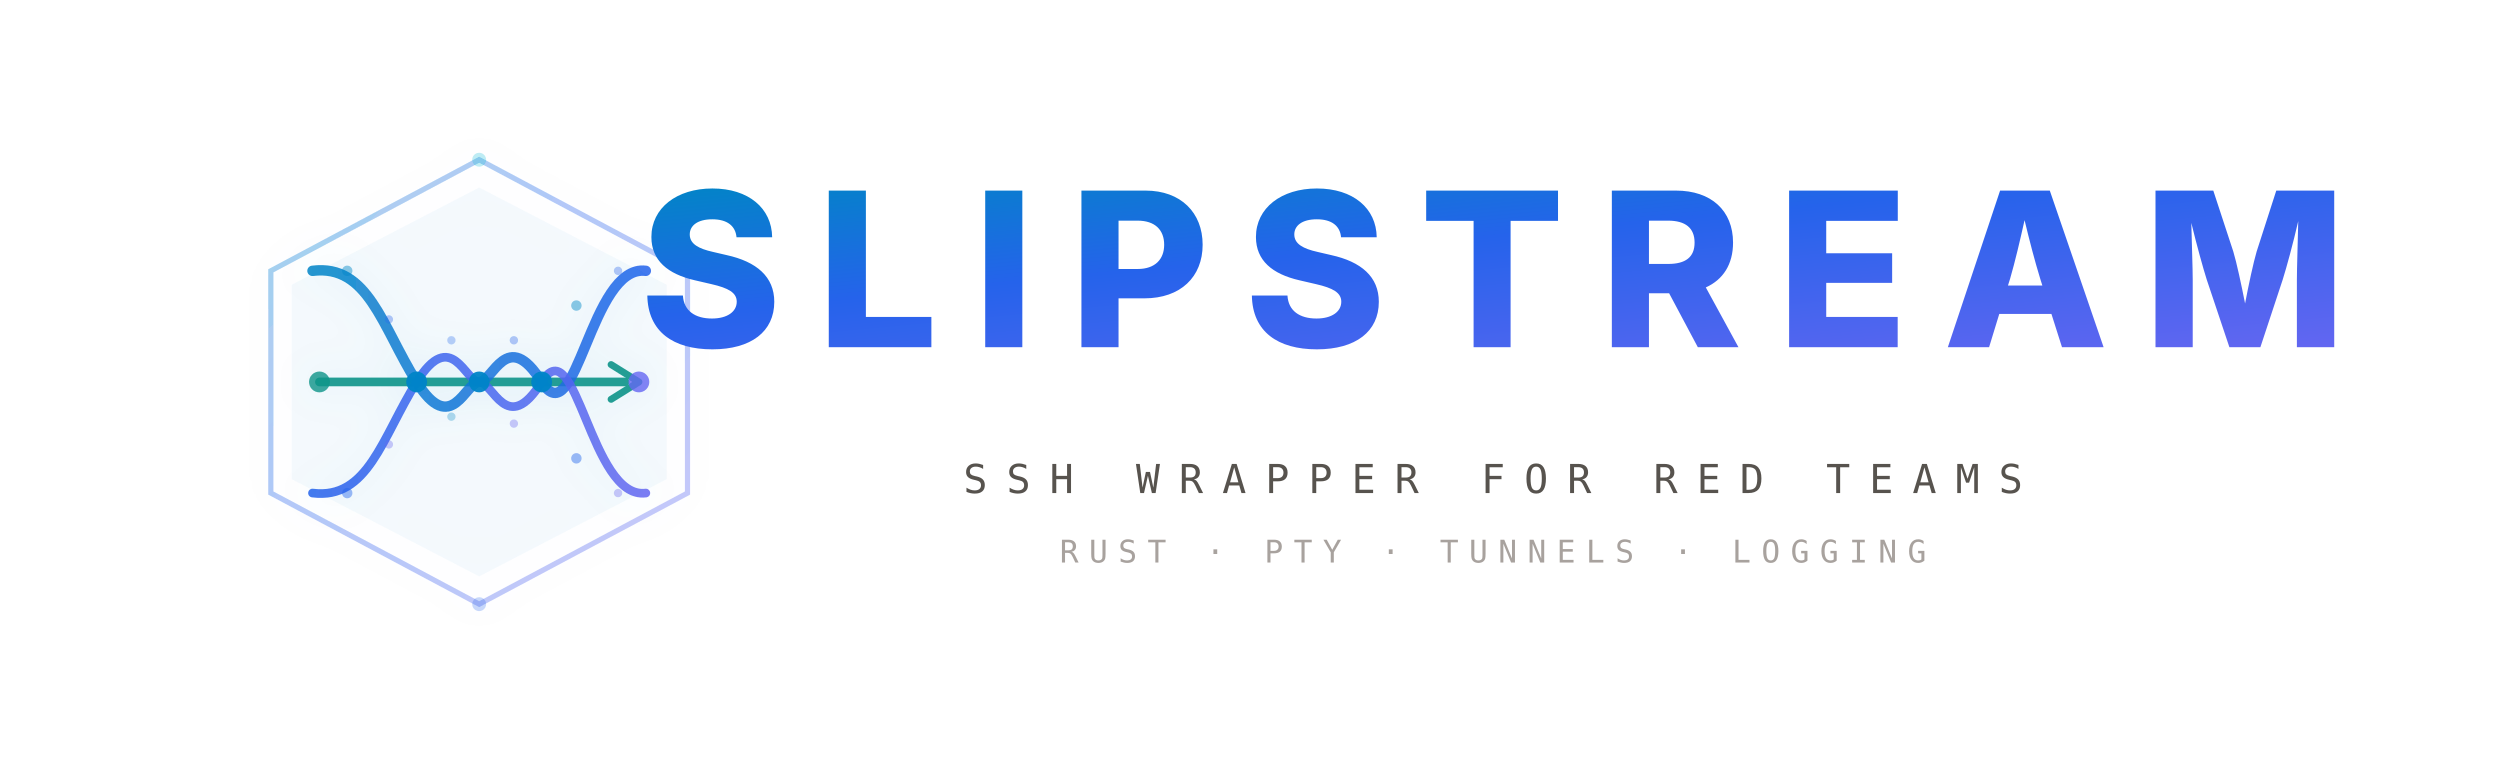
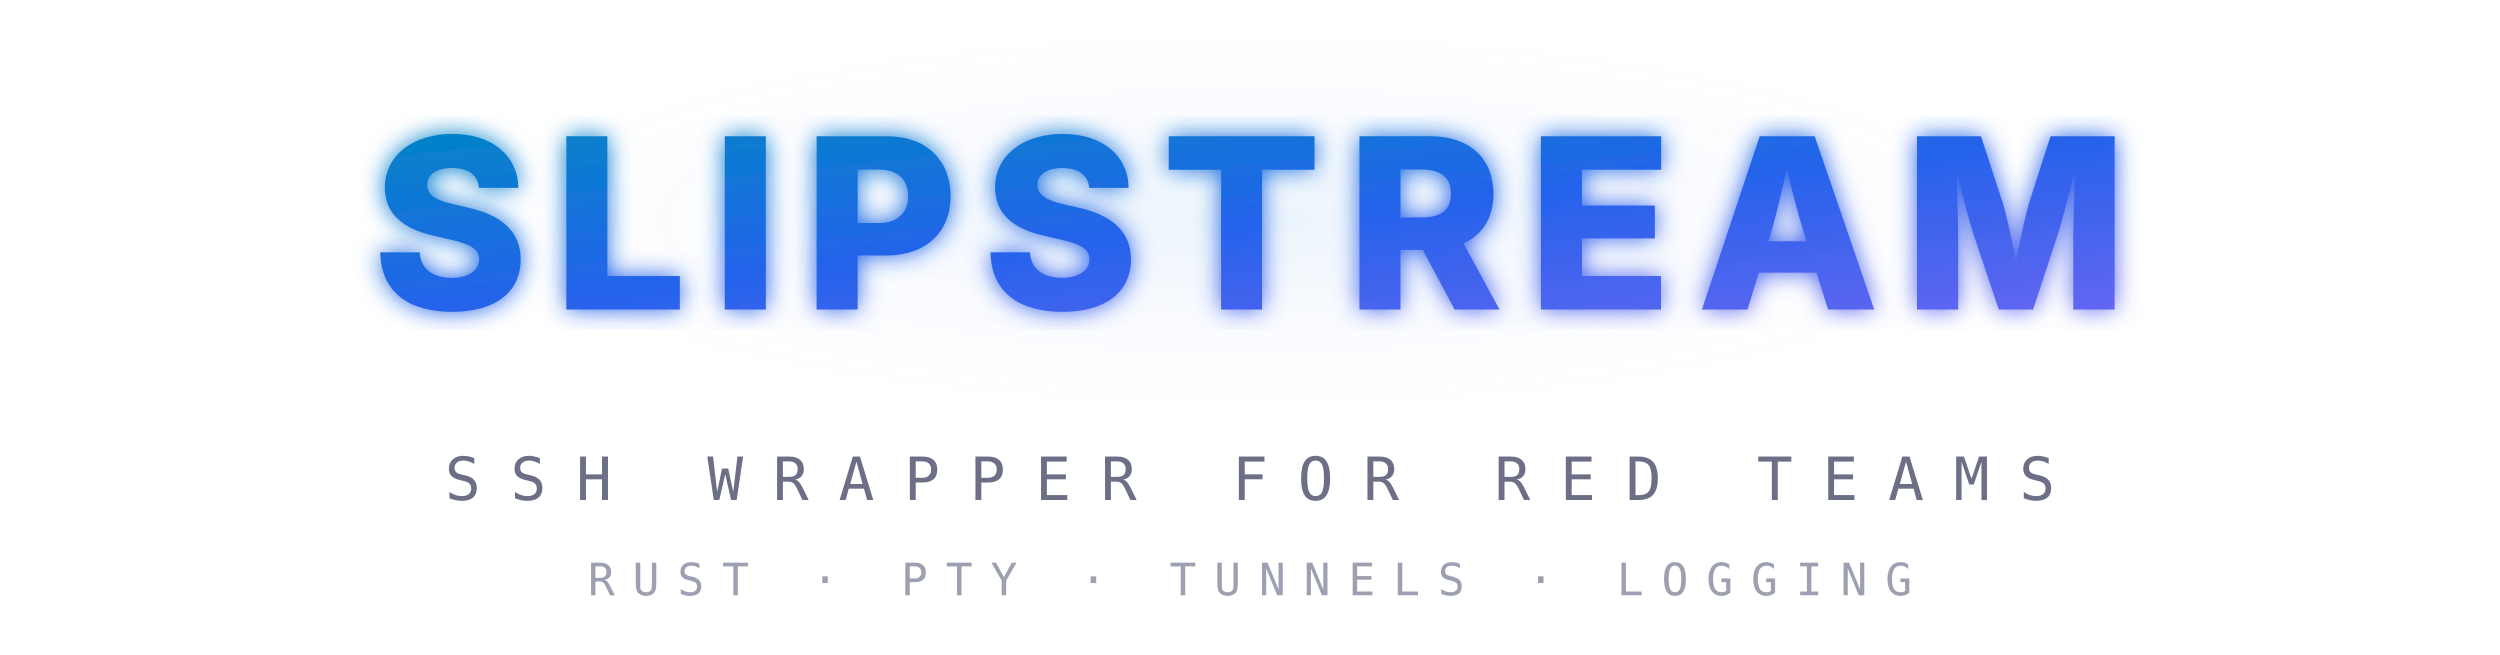
- <svg xmlns="http://www.w3.org/2000/svg" viewBox="0 0 720 220" fill="none">
+ <svg xmlns="http://www.w3.org/2000/svg" viewBox="0 0 420 110" fill="none">
  <defs>
-     <linearGradient id="g1" x1="0%" y1="0%" x2="100%" y2="100%">
+     <linearGradient id="grad" x1="0%" y1="0%" x2="100%" y2="100%">
      <stop offset="0%" stop-color="#0284c7" />
-       <stop offset="40%" stop-color="#2563eb" />
+       <stop offset="50%" stop-color="#2563eb" />
      <stop offset="100%" stop-color="#6366f1" />
    </linearGradient>
-     <linearGradient id="gWrapUpper" x1="0%" y1="0%" x2="100%" y2="0%">
-       <stop offset="0%" stop-color="#0284c7" />
-       <stop offset="100%" stop-color="#2563eb" />
-     </linearGradient>
-     <linearGradient id="gWrapLower" x1="0%" y1="0%" x2="100%" y2="0%">
-       <stop offset="0%" stop-color="#2563eb" />
-       <stop offset="100%" stop-color="#6366f1" />
-     </linearGradient>
-     <filter id="softglow" x="-30%" y="-30%" width="160%" height="160%">
-       <feGaussianBlur in="SourceAlpha" stdDeviation="6" result="blur" />
-       <feFlood flood-color="#0284c7" flood-opacity="0.1" result="color" />
-       <feComposite in="color" in2="blur" operator="in" result="shadow" />
-       <feComposite in="SourceGraphic" in2="shadow" operator="over" />
+     <radialGradient id="glow" cx="50%" cy="40%" r="40%">
+       <stop offset="0%" stop-color="#0284c7" stop-opacity="0.08" />
+       <stop offset="50%" stop-color="#2563eb" stop-opacity="0.03" />
+       <stop offset="100%" stop-color="#6366f1" stop-opacity="0" />
+     </radialGradient>
+     <filter id="textglow">
+       <feGaussianBlur in="SourceGraphic" stdDeviation="2" result="blur" />
+       <feComposite in="SourceGraphic" in2="blur" operator="over" />
    </filter>
  </defs>
-   <g transform="translate(58, 40)" filter="url(#softglow)">
-     <path d="M 80 6 L 140 38 L 140 102 L 80 134 L 20 102 L 20 38 Z" fill="none" stroke="url(#g1)" stroke-width="1.5" opacity="0.35" />
-     <path d="M 80 14 L 134 42 L 134 98 L 80 126 L 26 98 L 26 42 Z" fill="#0284c7" opacity="0.04" />
-     <line x1="34" y1="70" x2="122" y2="70" stroke="#0d9488" stroke-width="2.5" stroke-linecap="round" opacity="0.9" />
-     <path d="M 118 65 L 126 70 L 118 75" stroke="#0d9488" stroke-width="2" stroke-linecap="round" stroke-linejoin="round" fill="none" opacity="0.9" />
-     <path d="M 32 38 C 48 36, 52 54, 62 70 C 72 86, 76 70, 80 70 C 84 70, 88 54, 98 70 C 108 86, 112 36, 128 38" stroke="url(#gWrapUpper)" stroke-width="3" stroke-linecap="round" fill="none" opacity="0.85" />
-     <path d="M 32 102 C 48 104, 52 86, 62 70 C 72 54, 76 70, 80 70 C 84 70, 88 86, 98 70 C 108 54, 112 104, 128 102" stroke="url(#gWrapLower)" stroke-width="2.5" stroke-linecap="round" fill="none" opacity="0.85" />
-     <circle cx="62" cy="70" r="3" fill="#0284c7" opacity="0.95" />
-     <circle cx="80" cy="70" r="3" fill="#0284c7" opacity="0.95" />
-     <circle cx="98" cy="70" r="3" fill="#0284c7" opacity="0.95" />
-     <circle cx="34" cy="70" r="3" fill="#0d9488" opacity="0.8" />
-     <circle cx="126" cy="70" r="3" fill="#6366f1" opacity="0.8" />
-     <circle cx="42" cy="38" r="1.5" fill="#0284c7" opacity="0.45" />
-     <circle cx="54" cy="52" r="1.2" fill="#2563eb" opacity="0.35" />
-     <circle cx="72" cy="80" r="1.2" fill="#0284c7" opacity="0.3" />
-     <circle cx="90" cy="58" r="1.2" fill="#2563eb" opacity="0.35" />
-     <circle cx="108" cy="48" r="1.5" fill="#0284c7" opacity="0.45" />
-     <circle cx="120" cy="38" r="1.2" fill="#2563eb" opacity="0.35" />
-     <circle cx="42" cy="102" r="1.5" fill="#2563eb" opacity="0.45" />
-     <circle cx="54" cy="88" r="1.2" fill="#6366f1" opacity="0.35" />
-     <circle cx="72" cy="58" r="1.2" fill="#2563eb" opacity="0.3" />
-     <circle cx="90" cy="82" r="1.2" fill="#6366f1" opacity="0.35" />
-     <circle cx="108" cy="92" r="1.5" fill="#2563eb" opacity="0.45" />
-     <circle cx="120" cy="102" r="1.2" fill="#6366f1" opacity="0.35" />
-     <circle cx="80" cy="6" r="2" fill="#06b6d4" opacity="0.25" />
-     <circle cx="80" cy="134" r="2" fill="#2563eb" opacity="0.25" />
-   </g>
-   <text x="430" y="100" font-family="'SF Pro Display', 'Inter', 'Segoe UI', 'Helvetica Neue', Arial, sans-serif" font-size="62" font-weight="800" letter-spacing="10" fill="url(#g1)" text-anchor="middle">SLIPSTREAM</text>
-   <line x1="270" y1="118" x2="590" y2="118" stroke="url(#g1)" stroke-width="0.8" opacity="0.2" />
-   <text x="430" y="142" font-family="'SF Mono', 'JetBrains Mono', 'Fira Code', 'Cascadia Code', monospace" font-size="11.5" font-weight="400" letter-spacing="5.5" fill="#57534e" text-anchor="middle">SSH WRAPPER FOR RED TEAMS</text>
-   <text x="430" y="162" font-family="'SF Mono', 'JetBrains Mono', 'Fira Code', monospace" font-size="9" font-weight="400" letter-spacing="3" fill="#a8a29e" text-anchor="middle">RUST  ·  PTY  ·  TUNNELS  ·  LOGGING</text>
+   <ellipse cx="210" cy="45" rx="160" ry="40" fill="url(#glow)" />
+   <text x="210" y="52" text-anchor="middle" font-family="'Inter', 'SF Pro Display', 'Segoe UI', 'Helvetica Neue', Arial, sans-serif" font-size="40" font-weight="800" fill="url(#grad)" letter-spacing="4" filter="url(#textglow)">SLIPSTREAM</text>
+   <line x1="105" y1="68" x2="315" y2="68" stroke="url(#grad)" stroke-width="0.6" opacity="0.2" />
+   <text x="210" y="84" text-anchor="middle" font-family="'JetBrains Mono', 'SF Mono', 'Fira Code', 'Cascadia Code', monospace" font-size="10" font-weight="400" fill="#6c6f85" letter-spacing="5">SSH WRAPPER FOR RED TEAMS</text>
+   <text x="210" y="100" text-anchor="middle" font-family="'JetBrains Mono', 'SF Mono', 'Fira Code', monospace" font-size="7.5" font-weight="400" fill="#9ca0b0" letter-spacing="3">RUST  ·  PTY  ·  TUNNELS  ·  LOGGING</text>
</svg>
